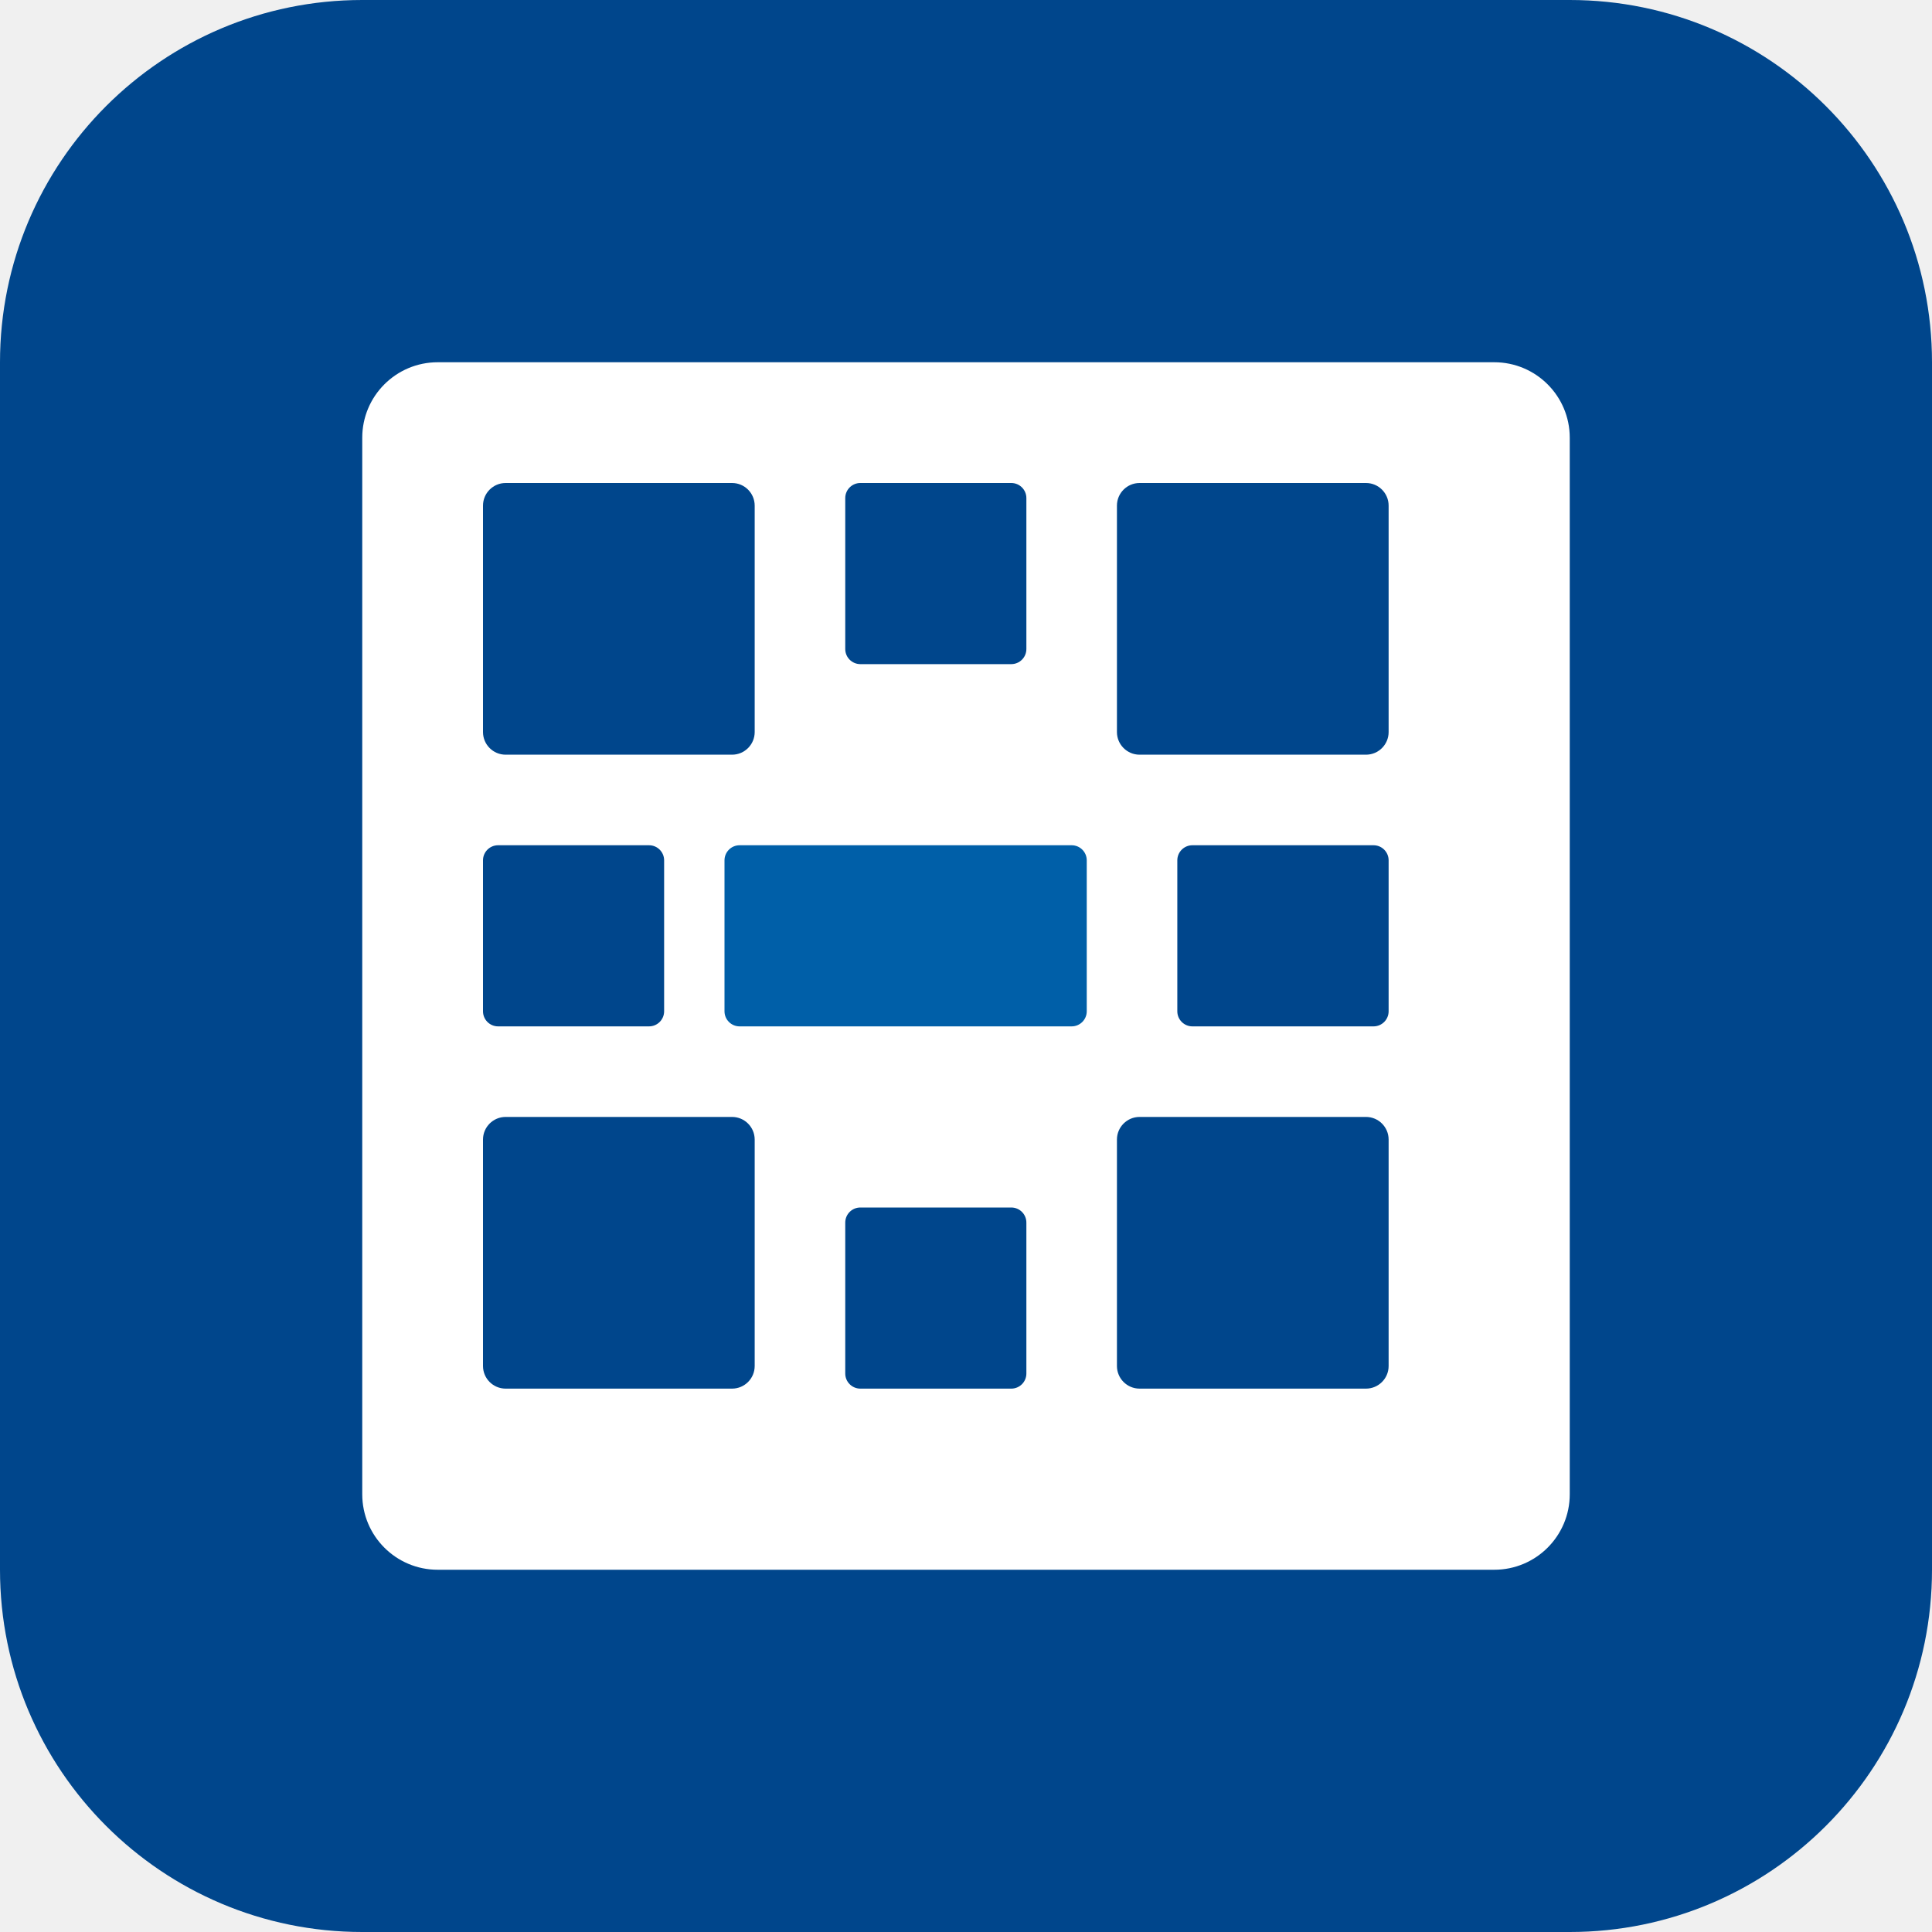
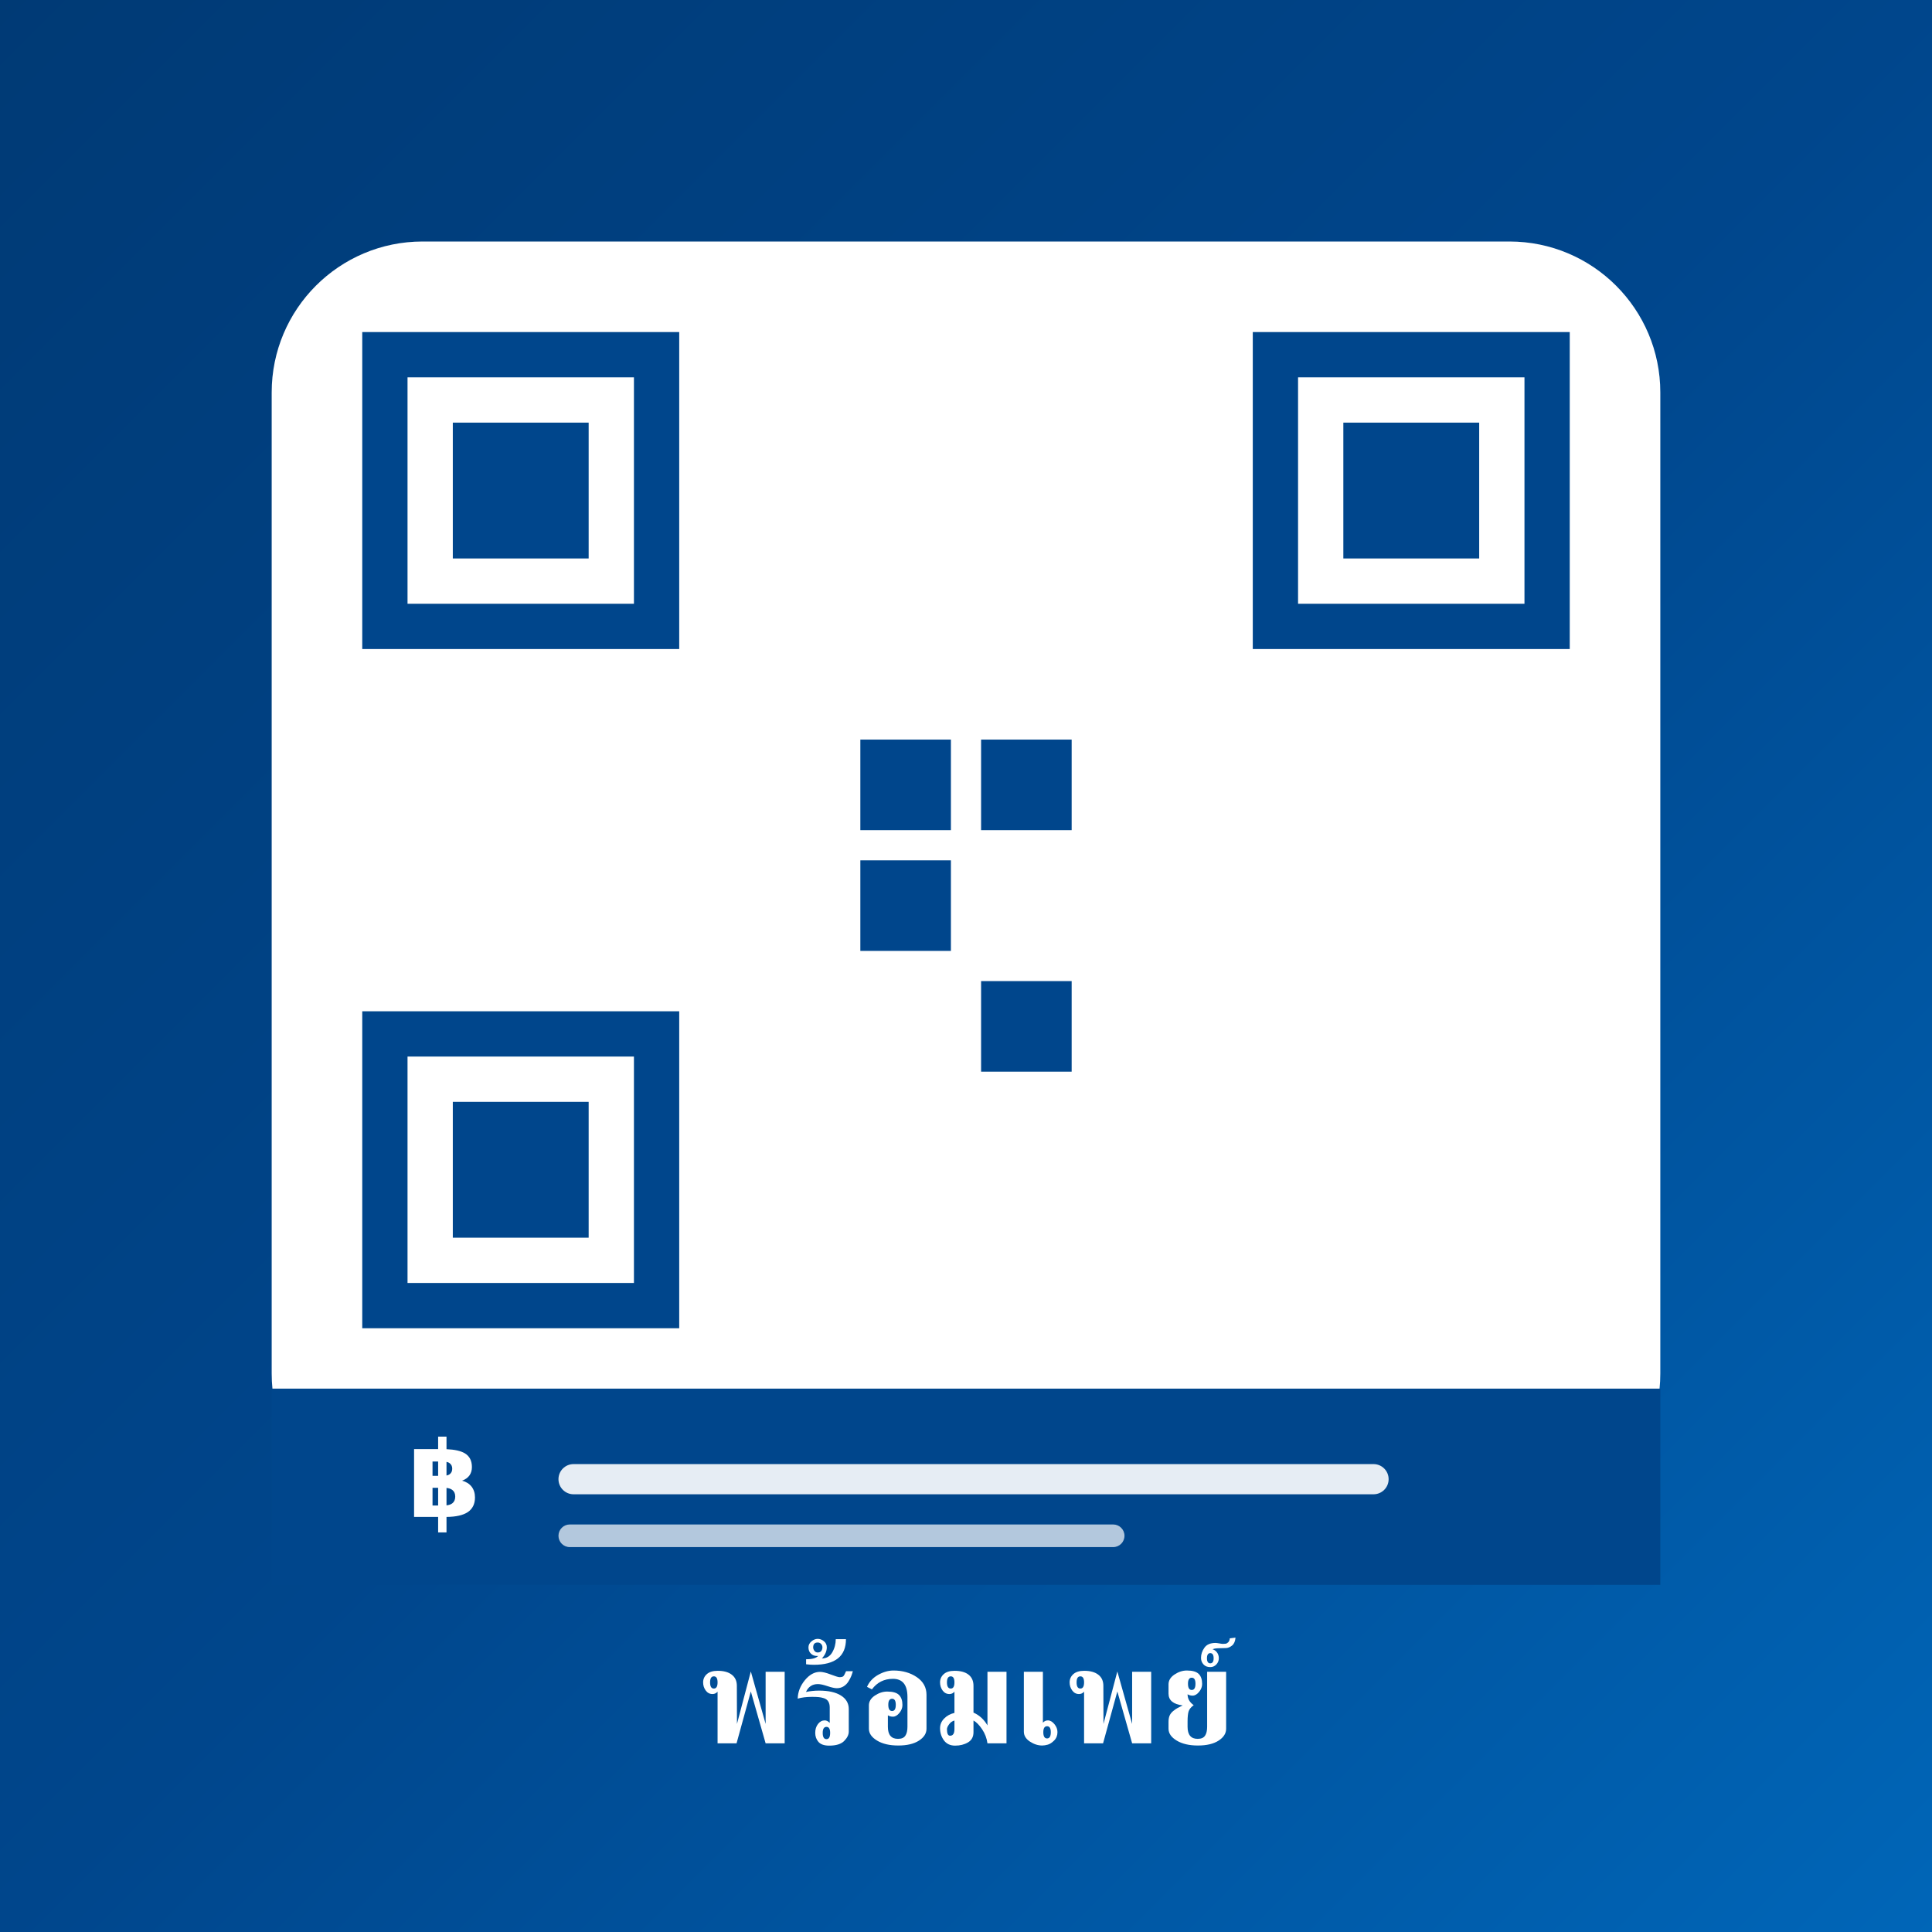
<svg xmlns="http://www.w3.org/2000/svg" viewBox="0 0 512 512">
-   <rect width="512" height="512" rx="96" fill="#00468C" />
-   <rect x="96" y="96" width="320" height="320" rx="20" fill="#fff" />
-   <rect x="128" y="128" width="72" height="72" rx="6" fill="#00468C" />
-   <rect x="224" y="128" width="48" height="48" rx="4" fill="#00468C" />
-   <rect x="296" y="128" width="72" height="72" rx="6" fill="#00468C" />
-   <rect x="128" y="224" width="48" height="48" rx="4" fill="#00468C" />
-   <rect x="192" y="224" width="96" height="48" rx="4" fill="#005fa8" />
-   <rect x="312" y="224" width="56" height="48" rx="4" fill="#00468C" />
-   <rect x="128" y="296" width="72" height="72" rx="6" fill="#00468C" />
-   <rect x="224" y="320" width="48" height="48" rx="4" fill="#00468C" />
-   <rect x="296" y="296" width="72" height="72" rx="6" fill="#00468C" />
+   <defs>
+     <linearGradient id="bg" x1="0%" y1="0%" x2="100%" y2="100%">
+       <stop offset="0%" stop-color="#003A75" />
+       <stop offset="50%" stop-color="#00468C" />
+       <stop offset="100%" stop-color="#0066B8" />
+     </linearGradient>
+   </defs>
+   <rect width="512" height="512" fill="url(#bg)" />
+   <rect x="72" y="64" width="368" height="340" rx="40" fill="#fff" />
+   <rect x="96" y="88" width="84" height="84" fill="#00468C" />
+   <rect x="108" y="100" width="60" height="60" fill="#fff" />
+   <rect x="120" y="112" width="36" height="36" fill="#00468C" />
+   <rect x="332" y="88" width="84" height="84" fill="#00468C" />
+   <rect x="344" y="100" width="60" height="60" fill="#fff" />
+   <rect x="356" y="112" width="36" height="36" fill="#00468C" />
+   <rect x="96" y="268" width="84" height="84" fill="#00468C" />
+   <rect x="108" y="280" width="60" height="60" fill="#fff" />
+   <rect x="120" y="292" width="36" height="36" fill="#00468C" />
+   <rect x="228" y="196" width="24" height="24" fill="#00468C" />
+   <rect x="260" y="196" width="24" height="24" fill="#00468C" />
+   <rect x="228" y="228" width="24" height="24" fill="#00468C" />
+   <rect x="260" y="260" width="24" height="24" fill="#00468C" />
+   <rect x="72" y="368" width="368" height="52" fill="#00468C" />
+   <text x="108" y="402" fill="#fff" font-family="Prompt,sans-serif" font-size="28" font-weight="700">฿</text>
+   <rect x="148" y="388" width="220" height="8" rx="4" fill="#fff" opacity="0.9" />
+   <rect x="148" y="404" width="150" height="6" rx="3" fill="#fff" opacity="0.7" />
+   <text x="256" y="462" fill="#fff" font-family="Prompt,sans-serif" font-size="36" font-weight="700" text-anchor="middle">พร้อมเพย์</text>
</svg>
